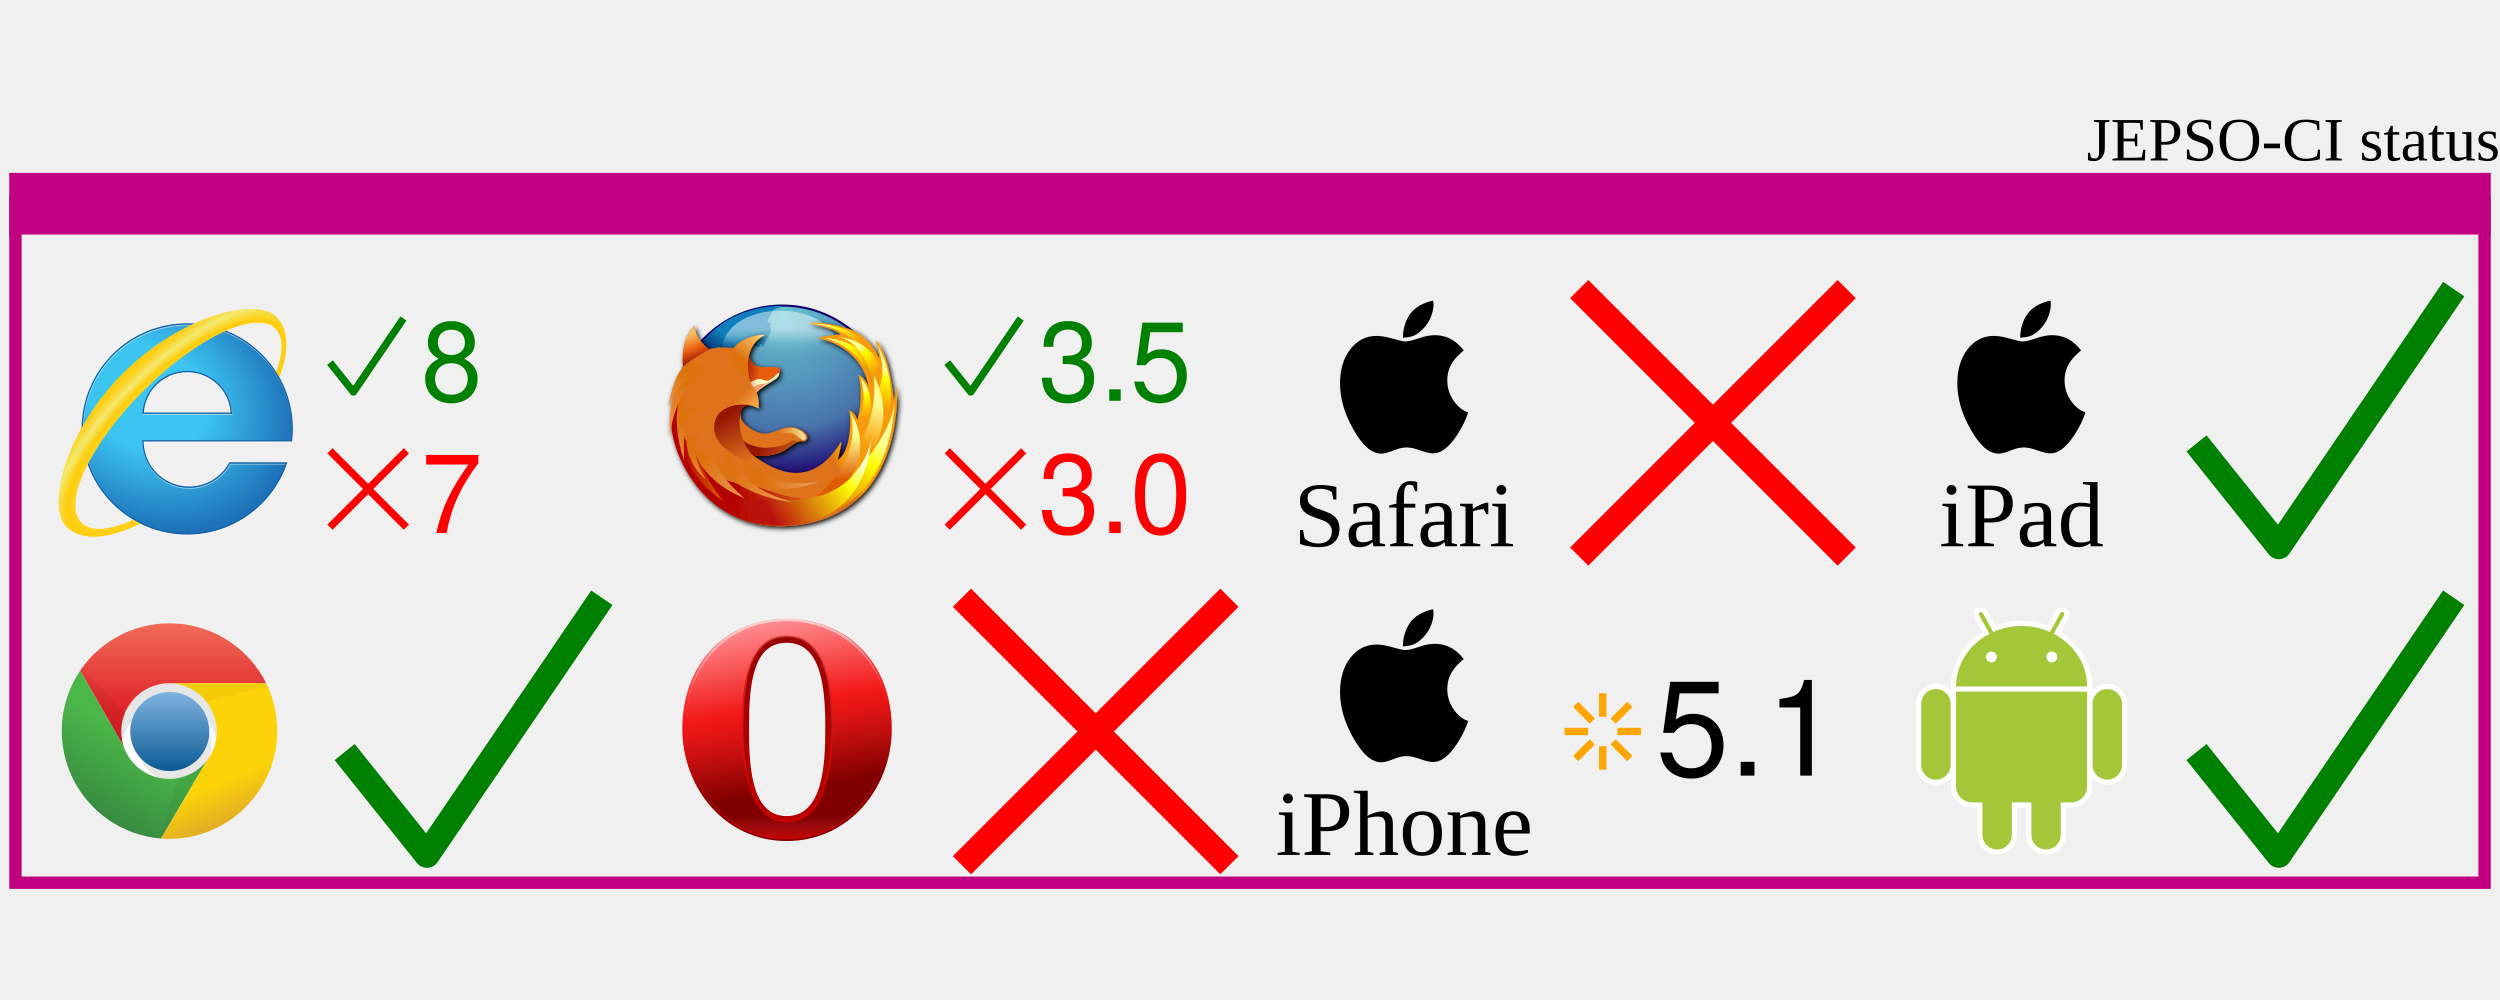
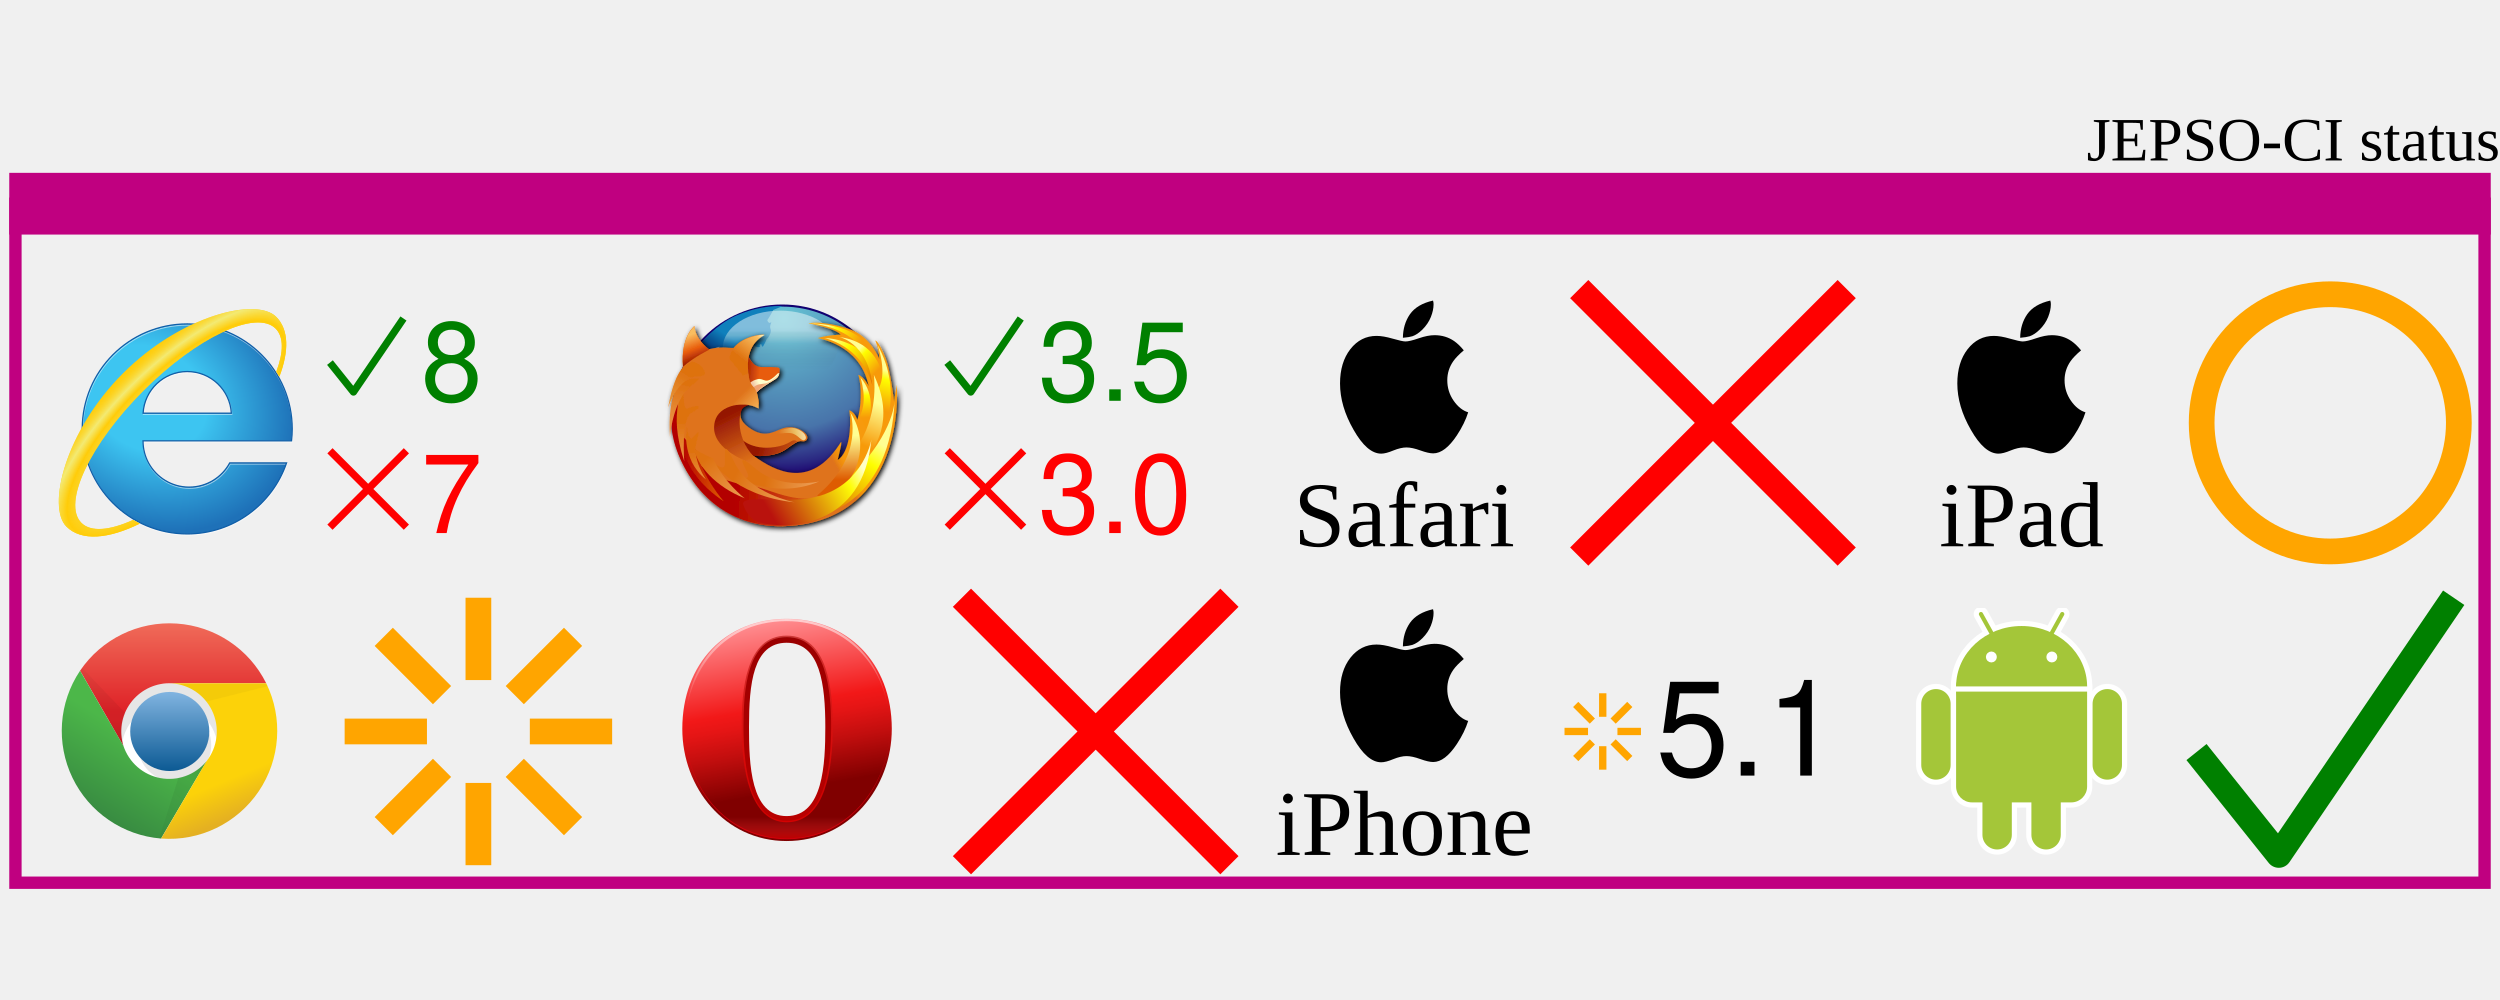
<svg xmlns="http://www.w3.org/2000/svg" xmlns:xlink="http://www.w3.org/1999/xlink" width="1000" height="400" viewBox="0 0 405 130">
  <text x="405" y="10" style="font-size: 10; text-anchor: end">JEPSO-CI status</text>
  <line x1="1.5" x2="403.5" y1="17" y2="17" style="stroke: #C00080; stroke-width: 10px;" />
  <rect x="2.5" width="400" y="17" height="110" style="stroke: #C00080; stroke-width: 2px; fill: none;" />
  <svg x="2.5" y="27.5" width="400" height="100" viewBox="0 0 400 100">
    <svg x="5" y="5" width="40" height="40" viewBox="0 0 109.4 100.775">
      <defs>
        <radialGradient id="ie-logo-3275" gradientUnits="userSpaceOnUse" gradientTransform="matrix(0.869,0.4949,-0.4095,0.7191,90.1259,-29.9967)" cx="157.011" cy="169.838" r="175.426">
          <stop style="stop-color:#3DC5F1" offset="0.4" />
          <stop style="stop-color:#1E71B8" offset="1" />
        </radialGradient>
        <radialGradient id="ie-logo-3277" gradientUnits="userSpaceOnUse" gradientTransform="matrix(0.7101,0.7041,-1.8774,1.8936,417.7134,-296.0714)" cx="171.779" cy="195.98" r="78.794">
          <stop style="stop-color:#FFCC09" offset="0.6" />
          <stop style="stop-color:#F2ED7E;stop-opacity:0.96" offset="0.8" />
          <stop style="stop-color:#FFCC09;stop-opacity:0" offset="1" />
        </radialGradient>
        <radialGradient id="ie-logo-3279" gradientUnits="userSpaceOnUse" gradientTransform="matrix(0.7015,0.7127,-1.8844,1.8549,441.4625,-309.2913)" cx="188.84" cy="204.358" r="89.173">
          <stop style="stop-color:#F2ED7E;stop-opacity:0" offset="0.5" />
          <stop style="stop-color:#FFCC09" offset="0.7" />
          <stop style="stop-color:#F2ED7E;stop-opacity:0.9" offset="0.8" />
          <stop style="stop-color:#FFCC09;stop-opacity:0" offset="1" />
        </radialGradient>
      </defs>
      <g transform="translate(15.74869,-265.3015)">
        <g transform="matrix(0.3846221,0,0,0.3846221,-30.92626,239.595)">
          <g>
            <path style="fill:url(#ie-logo-3275)" d="m 204.013,271.924 c -20.214,0 -37.787,-11.293 -46.766,-27.908 -4.052,-7.502 -6.356,-16.09 -6.356,-25.215 v -0.244 h 0.005 106.233 64.823 c 0.508,-4.504 0.795,-9.072 0.795,-13.711 0,-66.792 -54.145,-120.935 -120.936,-120.935 -66.792,0 -120.937,54.144 -120.937,120.935 0,66.791 54.145,120.936 120.937,120.936 53.076,0 98.134,-34.207 114.413,-81.766 h -65.447 c -8.977,16.615 -26.552,27.908 -46.764,27.908 z m -2.201,-133.177 c 27.136,0 49.306,21.229 50.829,47.983 h -101.66 c 1.523,-26.754 23.694,-47.983 50.831,-47.983 z" />
            <g style="opacity:0.5">
              <path d="m 204.429,273.173 c -20.213,0 -37.786,-11.293 -46.766,-27.908 -4.052,-7.502 -6.356,-16.09 -6.356,-25.215 v -0.244 h 0.005 106.232 64.823 c 0.508,-4.504 0.795,-9.072 0.795,-13.711 0,-66.792 -54.145,-120.935 -120.936,-120.935 -66.791,0 -120.934,54.143 -120.934,120.935 0,66.791 54.145,120.936 120.936,120.936 53.076,0 98.134,-34.207 114.413,-81.766 h -65.447 c -8.978,16.615 -26.553,27.908 -46.765,27.908 z m -2.201,-133.177 c 27.136,0 49.306,21.229 50.829,47.983 h -101.66 c 1.524,-26.754 23.694,-47.983 50.831,-47.983 z" style="fill:none;stroke:#ffffff;stroke-width:1.5" />
            </g>
            <path d="m 204.013,271.924 c -20.214,0 -37.787,-11.293 -46.766,-27.908 -4.052,-7.502 -6.356,-16.09 -6.356,-25.215 v -0.244 h 0.005 106.233 64.823 c 0.508,-4.504 0.795,-9.072 0.795,-13.711 0,-66.792 -54.145,-120.935 -120.936,-120.935 -66.792,0 -120.937,54.144 -120.937,120.935 0,66.791 54.145,120.936 120.937,120.936 53.076,0 98.134,-34.207 114.413,-81.766 h -65.447 c -8.977,16.615 -26.552,27.908 -46.764,27.908 z m -2.201,-133.177 c 27.136,0 49.306,21.229 50.829,47.983 h -101.66 c 1.523,-26.754 23.694,-47.983 50.831,-47.983 z" style="fill:none;stroke:#0f5ea8;stroke-width:1.5" />
          </g>
          <path d="m 139.395,309.66 c -26.71,12.176 -48.584,14.281 -59.485,3.379 -22.308,-22.309 9.694,-90.48 71.479,-152.265 61.785,-61.784 129.958,-93.787 152.265,-71.479 9.521,9.522 9.119,27.415 0.759,49.583 1.224,1.896 2.398,3.824 3.518,5.789 11.229,-29.285 11.103,-54.192 -3.663,-68.957 -22.891,-22.891 -109.786,-1.605 -176.507,65.118 -66.723,66.723 -87.764,153.861 -65.12,176.506 17.253,17.254 48.578,14.289 84.533,-3.396 -2.651,-1.334 -5.243,-2.764 -7.779,-4.278 z" style="fill:#ffcc09" />
          <path style="fill:url(#ie-logo-3279)" d="m 139.395,309.66 c -26.71,12.176 -48.584,14.281 -59.485,3.379 -22.308,-22.309 9.694,-90.48 71.479,-152.265 61.785,-61.784 129.958,-93.787 152.265,-71.479 9.521,9.522 9.119,27.415 0.759,49.583 1.224,1.896 2.398,3.824 3.518,5.789 11.229,-29.285 11.103,-54.192 -3.663,-68.957 -22.891,-22.891 -109.786,-1.605 -176.507,65.118 -66.723,66.723 -87.764,153.861 -65.12,176.506 17.253,17.254 48.578,14.289 84.533,-3.396 -2.651,-1.334 -5.243,-2.764 -7.779,-4.278 z" />
        </g>
      </g>
    </svg>
    <svg x="50" y="0" width="50" height="50" viewBox="0 0 350 300" style="font-family: Helvetica;">
      <svg x="0" y="0" version="1.1" width="100" height="150" viewBox="0 0 60 60">
        <path d="M 4 34 L 20 54 L 54 4" style="stroke: green; stroke-width:5px; fill: none; stroke-linejoin: round" />
      </svg>
      <text x="110" y="125" style="font-size:125px; fill: green;">8</text>
      <svg x="0" y="150" version="1.1" height="150" width="100" viewBox="0 0 60 60">
        <path d="M 4 4 L 56 56 M 56 4 L 4 56" style="stroke: red; stroke-width:5px; fill: none; stroke-linejoin: round" />
      </svg>
      <text x="110" y="275" style="font-size:125px; fill: red;">7</text>
    </svg>
    <svg x="5" y="55" width="40" height="40" version="1.1" viewBox="0 0 256 256">
      <defs>
        <linearGradient id="blueFade" x1="0%" y1="0%" x2="0%" y2="100%">
          <stop offset="0%" stop-color="#81b4e0" />
          <stop offset="100%" stop-color="#0c5a94" />
        </linearGradient>
        <linearGradient id="redFade" gradientUnits="userSpaceOnUse" x1="128" y1="16" x2="128" y2="107">
          <stop offset="0%" stop-color="#f06b59" />
          <stop offset="100%" stop-color="#df2227" />
        </linearGradient>
        <linearGradient id="greenFade" gradientUnits="userSpaceOnUse" x1="72" y1="225" x2="118" y2="149">
          <stop offset="0%" stop-color="#388b41" />
          <stop offset="100%" stop-color="#4cb749" />
        </linearGradient>
        <linearGradient id="yellowFade" gradientUnits="userSpaceOnUse" x1="187" y1="220" x2="138" y2="102">
          <stop offset="0%" stop-color="#e4b022" />
          <stop offset="30%" stop-color="#fcd209" />
        </linearGradient>
        <linearGradient id="redShadow" gradientUnits="userSpaceOnUse" x1="80" y1="140" x2="80" y2="60">
          <stop offset="0%" stop-color="black" stop-opacity=".15" />
          <stop offset="30%" stop-color="black" stop-opacity=".06" />
          <stop offset="100%" stop-color="black" stop-opacity=".03" />
        </linearGradient>
        <linearGradient id="greenShadow" gradientUnits="userSpaceOnUse" x1="164" y1="161" x2="109" y2="217">
          <stop offset="0%" stop-color="black" stop-opacity=".15" />
          <stop offset="30%" stop-color="black" stop-opacity=".06" />
          <stop offset="100%" stop-color="black" stop-opacity=".03" />
        </linearGradient>
        <linearGradient id="yellowShadow" gradientUnits="userSpaceOnUse" x1="139" y1="179" x2="147" y2="100">
          <stop offset="0%" stop-color="black" stop-opacity=".15" />
          <stop offset="30%" stop-color="black" stop-opacity=".06" />
          <stop offset="100%" stop-color="black" stop-opacity=".03" />
        </linearGradient>
      </defs>
      <circle cx="128" cy="128" r="110" fill="white" />
      <path fill="black" fill-opacity=".1" d="M 198 148 A 70 70 0 0 0 58 148 L 78 148 A 50 50 0 0 1 178 148" />
      <circle fill="black" fill-opacity=".1" cx="133" cy="142" r="38" />
      <circle cx="50%" cy="50%" r="41" fill="url(#blueFade)" />
      <path fill="url(#redFade)" d="M 228 78 A 112 112 0 0 0 35 65 L 80 143 A 50 50 0 0 1 127 78" />
      <path fill="url(#greenFade)" d="M 35 65 A 112 112 0 0 0 119 239 L 166 159 A 50 50 0 0 1 80 143" />
      <path fill="url(#yellowFade)" d="M 119 239 A 112 112 0 0 0 228 78 L 127 78 A 50 50 0 0 1 166 159" />
      <path fill="url(#redShadow)" d="M 35 65 L 80 143 A 50 50 0 0 1 82 109 L 37 62" />
      <path fill="url(#greenShadow)" d="M 119 239 L 166 159 A 50 50 0 0 1 137 176 L 117 239" />
      <path fill="url(#yellowShadow)" d="M 228 78 L 127 78 A 50 50 0 0 1 166 97 L 230 81" />
    </svg>
    <svg x="50" y="50" version="1.1" width="50" height="50" viewBox="0 0 60 60">
-       <path d="M 4 34 L 20 54 L 54 4" style="stroke: green; stroke-width:5px; fill: none; stroke-linejoin: round" />
+       <path d="M 4 30 L 20 30 M 40 30 L 56 30 M 30 4 L 30 20 M 30 40 L 30 56 M 11.6 11.6 L 22.93 22.93 M 37.07 37.07 L 48.4 48.4 M 48.4 11.6 L 37.07 22.93 M 22.93 37.07 L 11.6 48.4" style="stroke: orange; stroke-width:5px; fill: none; stroke-linejoin: round">
+         <animateTransform attributeName="transform" begin="0s" dur="4s" type="rotate" from="0 30 30" to="360 30 30" repeatCount="indefinite" />
+       </path>
    </svg>
    <svg x="105" y="5" width="40" height="40" viewBox="0 0 132.72 127.219">
      <g>
        <g>
          <ellipse fill="#110070" cx="63.755" cy="59.375" rx="59.336" ry="59.375" />
          <radialGradient id="firefox-logo-61" cx="64.569" cy="7.227" r="104.221" fx="64.569" fy="7.227" gradientUnits="userSpaceOnUse">
            <stop offset="0" style="stop-color:#67C5D5" />
            <stop offset="0.576" style="stop-color:#4874AA" />
            <stop offset="0.749" style="stop-color:#2A2781" />
            <stop offset="0.815" style="stop-color:#1B006D" />
            <stop offset="1" style="stop-color:#596AAD" />
          </radialGradient>
          <ellipse fill="url(#firefox-logo-61)" cx="63.755" cy="59.375" rx="58.215" ry="58.254" />
          <g>
            <linearGradient id="firefox-logo-70" gradientUnits="userSpaceOnUse" x1="38" y1="19" x2="29" y2="33">
              <stop offset="0" style="stop-color:#0F80BC" />
              <stop offset="0.3" style="stop-color:#0A5F9E" />
              <stop offset="1" style="stop-color:#00145A" />
            </linearGradient>
            <path fill="url(#firefox-logo-70)" d="M38.752,6.095 c-10.573,4.747-18.551,14.531-18.551,14.531s0.938,2.145,1.265,1.987c0.33-0.156-2.361,5.628-0.386,5.954 c1.985,0.325,7.696-3.578,6.637-3.22c-1.056,0.356,0.595-2.112,0.595-2.112s2.972-1.318,1.214,0.202 c-1.743,1.511,2.318,0.187,2.255,0.496c-0.064,0.311,0.525,1.147,0.525,1.147s-1.393,1.494,0.406,0.892 c6.172-2.075,0.812,1.779,0.812,1.779l0.106,1.312l2.67,0.464l1.578-0.15c0,0,1.381-2.436,1.914-3.098 c0.535-0.663,1.028-3.284,1.028-3.284s0.803-0.084-0.213-0.468c-1.016-0.385,0.972-1.583,1.886-1.434l4.303-1.336 c0.138,0.068,0.292,0.103,0.47,0.082c0.985-0.114,0.489,1.603,1.294,2.25c0.796,0.644,2.627,1.264,3.283,0.469 c-0.784-0.594,0.674-2.011,0.86-0.751c0.187,1.249,0.767,0.723,0.767,0.723s1.543-2.654,2.036-4.177 c0.27,0.377,2.788-3.309,2.025-5.067c-0.771-1.78,0.479-3.456,0.34-3.715c-0.143-0.256-0.896,0.528-0.34,0.34 c0.561-0.192-1.589,0.772-1.874-2.061c-0.288-2.89-0.707,0.243-0.985,1.169c0.377,1.508,4.29-6.093,4.29-6.093l5.044-2.057 C64.006,0.873,52.525-0.088,38.752,6.095z" />
          </g>
          <linearGradient id="firefox-logo-71" gradientUnits="userSpaceOnUse" x1="62.652" y1="34.546" x2="62.652" y2="11.895">
            <stop offset="0" style="stop-color:#000000" stop-opacity="0" />
            <stop offset="0.6" style="stop-color:#C4E0E3" stop-opacity="0.2" />
            <stop offset="0.8" style="stop-color:#C4E0E3" />
            <stop offset="0.85" style="stop-color:#CDE5E8" />
            <stop offset="0.9" style="stop-color:#E8F4F7" />
            <stop offset="1" style="stop-color:#F2FAFC" />
          </linearGradient>
          <ellipse opacity="0.5" fill="url(#firefox-logo-71)" cx="62.652" cy="23.271" rx="30.825" ry="19.971" />
        </g>
        <filter id="blurshadow" x="-25%" y="-25%" width="150%" height="150%">
          <feGaussianBlur in="SourceAlpha" stdDeviation="1.5" result="blur" />
          <feOffset dx="1" dy="1" in="blur" result="shift" />
          <feMerge>
            <feMergeNode in="shift" />
            <feMergeNode in="SourceGraphic" />
          </feMerge>
        </filter>
        <g filter="url(#blurshadow)">
          <g>
            <linearGradient id="firefox-logo-74" gradientUnits="userSpaceOnUse" x1="64.478" y1="56.301" x2="78.466" y2="48.085">
              <stop offset="0" style="stop-color:#DF731B" />
              <stop offset="0.545" style="stop-color:#DF731B" />
              <stop offset="0.701" style="stop-color:#EC8811" />
              <stop offset="0.859" style="stop-color:#F4950B" />
              <stop offset="1" style="stop-color:#F79A09" />
            </linearGradient>
            <path fill="url(#firefox-logo-74)" d="M125.321,43.084l-1.426,9.15c0,0-2.039-16.94-4.538-23.273 c-3.83-9.704-5.534-9.626-5.545-9.612c2.565,6.519,2.1,10.021,2.1,10.021s-4.545-12.387-16.562-16.328 c-14.232-4.665-21.482-2.979-21.428-2.914c0.054,0.066,14.709,2.562,17.308,6.133c0,0-6.225,0-12.42,1.785 c-0.28,0.08,22.793,2.882,27.51,25.938c0,0-2.529-5.277-5.657-6.173c2.057,6.258,1.529,18.133-0.43,24.035 c-0.252,0.759-0.51-3.281-4.369-5.021c1.236,8.857-0.074,22.905-6.219,26.775c-0.479,0.301,3.852-13.868,0.871-8.39 c-17.797,27.287-38.956,11.04-47.538,5.249c6.888,1.688,14.205,0.472,18.441-2.423c4.275-2.922,6.804-5.058,9.075-4.553 c2.27,0.507,3.781-1.771,2.018-3.792c-1.765-2.025-6.051-4.808-11.849-3.291c-4.089,1.071-9.156,5.595-16.891,1.014 c-6.599-3.91-6.554-7.085-6.554-9.108c0-2.024,1.8-5.1,5.076-4.595c2.934,0.453,1.388-1.27,4.545,0 c0.86,0.346-0.086-4.129-1.31-6.996c2.357-4.919,10.004-6.381,10.575-6.812c1.034-0.782,0.465-1.172,0.818-2.35 c0.33-1.097,0.541-4.062-8.017-3.243c-3.938,0.377-6.443-4.726-7.264-5.965c0.266-1.577,0.693-3.018,1.271-4.338 c0.587-1.203,1.228-2.305,1.868-3.139c0.2-0.261,0.374-0.49,0.532-0.703c1.276-1.488,2.842-2.76,4.722-3.818 c0.981-0.554-10.969-0.035-16.346,6.974c-1.443,0.188-3.423-0.228-5.636-0.228c-2.774,0-4.953,0.303-6.97,0.81 c-0.323,0.081-0.844,0.037-1.481-0.115c-1.775-1.839-6.797-6.259-7.027-12.254c0,0-7.302,5.612-6.209,20.912 c-0.096,8.461-2.594,6.042-3.879,10.634c-0.598,2.176,0.899,3.815,0.899,3.879c-0.002,0.033,1.796-1.946,1.796-1.946 s-11.323,19.617,3.3,44.66c12.604,21.589,33.755,31.13,55.703,29.272c3.839-0.25,7.706-0.822,11.564-1.754 C130.881,104.828,125.321,43.084,125.321,43.084z" />
          </g>
          <linearGradient id="firefox-logo-75" gradientUnits="userSpaceOnUse" x1="41.839" y1="36.962" x2="52.697" y2="37.892">
            <stop offset="0.011" style="stop-color:#941403" />
            <stop offset="0.897" style="stop-color:#E85C0A" />
          </linearGradient>
          <path fill="url(#firefox-logo-75)" d="M45.469,27.61c0,0,2.21,6.039,7.167,6.019 c9.457-0.038,9.646,0.093,9.707,1.243c0.188,3.5-1.54,4.647-2.201,5.145c-0.663,0.497-9.668,5.718-9.999,7.211 C49.812,48.72,39.752,33.03,39.752,33.03L45.469,27.61z" />
          <linearGradient id="firefox-logo-77" gradientUnits="userSpaceOnUse" x1="48.731" y1="44.32" x2="51.856" y2="42.945">
            <stop offset="0" style="stop-color:#F2C8A9" />
            <stop offset="1" style="stop-color:#FFFFCC" />
          </linearGradient>
          <path fill="url(#firefox-logo-77)" d="M60.143,40.017c0.502-0.378,1.616-1.137,2.042-3.011 c-0.311,0.126-0.34-0.23-0.707-0.076c-6.955,7.255-7.221,2.203-11.017,3.22c-3.46,0.947-4.237,2.246-4.383,2.347 c0.051,0.073,0.104,0.148,0.155,0.221c0.997,0.506,1.953,2.122,2.671,3.564c0.702,0.836,1.173,1.248,1.241,0.945 C50.475,45.734,59.48,40.513,60.143,40.017z" />
          <linearGradient id="firefox-logo-78" gradientUnits="userSpaceOnUse" x1="38.768" y1="82.582" x2="91.339" y2="84.747">
            <stop offset="0" style="stop-color:#B30000" />
            <stop offset="1" style="stop-color:#DF731B" />
          </linearGradient>
          <path fill="url(#firefox-logo-78)" d="M8.18,45.782C6.76,48.761-2.352,64.159,12.519,89.787 c14.552,25.084,39.737,33.276,65.45,27.71c7.34-1.588,15.803-7.331,21.196-11.545c-3.465-8.74-1.414-8.412-3.271-7.262 c-20.714,12.823-37.18,0.174-49.924-1.443C-0.913,91.305,8.345,45.689,8.345,45.689L8.18,45.782z" />
          <linearGradient id="firefox-logo-79" gradientUnits="userSpaceOnUse" x1="51.278" y1="74.424" x2="78.689" y2="84.212">
            <stop offset="0" style="stop-color:#941403" />
            <stop offset="1" style="stop-color:#DF731B" />
          </linearGradient>
          <path fill="url(#firefox-logo-79)" d="M47.219,80.933c4.419,1.325,14.06,0.183,18.201-2.897 c2.79-2.074,4.898-3.638,6.671-4.292c-3.134-2.129-3.184,0.889-9.774,2.415c-13.728,3.185-20.393-3.695-20.393-3.695 c0.972,5.444,4.372,8.095,5.902,9.036C47.42,81.14,47.207,80.929,47.219,80.933z" />
          <linearGradient id="firefox-logo-80" gradientUnits="userSpaceOnUse" x1="6.106" y1="87.057" x2="32.828" y2="87.057" gradientTransform="matrix(0.9988 0.049 -0.049 0.9988 4.7153 -1.2399)">
            <stop offset="0.056" style="stop-color:#B30000" />
            <stop offset="1" style="stop-color:#DE5C01" />
          </linearGradient>
          <path fill="url(#firefox-logo-80)" d="M32.332,105.794c0,0-11.428-12.896-14.618-27.338 c-4.704-4.443-8.042-8.2-10.259-10.917C8.735,77.816,13.975,93.771,32.332,105.794z" />
          <linearGradient id="firefox-logo-81" gradientUnits="userSpaceOnUse" x1="209.723" y1="-130.659" x2="224.261" y2="-85.619" gradientTransform="matrix(0.9929 0.1186 -0.1186 0.9929 -207.2682 181.2932)">
            <stop offset="0.056" style="stop-color:#DE7210" />
            <stop offset="1" style="stop-color:#F6C08F" />
          </linearGradient>
          <path fill="url(#firefox-logo-81)" d="M22.799,94.082c0,0-7.887-11.228-4.93-20.762 c2.66-8.571-0.565-3.472-2.441-1.64c-1.895,1.851-2.869-5.464-2.821-6.307c0.003-0.018,0.001-0.026-0.001-0.027 C12.487,65.321,8.852,82.872,22.799,94.082z" />
          <linearGradient id="firefox-logo-82" gradientUnits="userSpaceOnUse" x1="12.471" y1="61.107" x2="12.471" y2="111.455" gradientTransform="matrix(0.999 0.0448 -0.0448 0.999 3.2321 -0.6968)">
            <stop offset="0.056" style="stop-color:#DE7210" />
            <stop offset="1" style="stop-color:#F6C08F" />
          </linearGradient>
          <path fill="url(#firefox-logo-82)" d="M11.115,84.294c0,0-1.798-22.788,3.885-26.009 c9.025-5.115,0.753-3.919-1.864-2.499c-2.645,1.433-2.4-8-2.026-8.896C11.477,46.007,1.795,55.808,11.115,84.294z" />
          <path fill="#A40000" d="M50.601,17.239c0,0-7.145,7.257-7.092,7.282c0.054,0.026,0.205,9.315,0.438,11.948 c0.856,1.011,3.524,7.588,1.482,6.128c-2.086-1.49-0.582-1.522-0.4-0.765c0.005,0.025,0.005,0.037,0,0.037 C44.891,41.933,39.844,30.946,50.601,17.239z" />
          <linearGradient id="firefox-logo-83" gradientUnits="userSpaceOnUse" x1="18.348" y1="30.846" x2="12.886" y2="16.85">
            <stop offset="0.011" style="stop-color:#941403" />
            <stop offset="0.472" style="stop-color:#E85C0A" />
            <stop offset="1" style="stop-color:#F9BD5F" />
          </linearGradient>
          <path fill="url(#firefox-logo-83)" d="M16.613,11.647c0,0-7.594,5.825-6.143,21.805 c5.878-5.277,14.19-9.222,14.19-9.222C23.265,23.352,16.866,18.233,16.613,11.647z" />
          <linearGradient id="firefox-logo-84" gradientUnits="userSpaceOnUse" x1="41.704" y1="34.058" x2="54.792" y2="16.853">
            <stop offset="0.197" style="stop-color:#DE7210" />
            <stop offset="0.843" style="stop-color:#F9BD5F" />
            <stop offset="1" style="stop-color:#FFFCCF" />
          </linearGradient>
          <path fill="url(#firefox-logo-84)" d="M35.328,29.122l11.406,14.185c-3.291-13.93-0.761-22.288,7.34-26.847 C55.273,15.784,37.149,16.703,35.328,29.122z" />
          <linearGradient id="firefox-logo-85" gradientUnits="userSpaceOnUse" x1="34.784" y1="57.541" x2="48.052" y2="84.079">
            <stop offset="0.017" style="stop-color:#941403" />
            <stop offset="1" style="stop-color:#DF731B" />
          </linearGradient>
          <path fill="url(#firefox-logo-85)" d="M27.292,64.164C29.237,51.908,46.294,53.71,46.294,53.71 c-0.761,0.565-3.683,0.903-4.52,3.241c-2.762,7.719-0.128,24.581,17.078,31.653C60.667,89.352,24.418,82.276,27.292,64.164z" />
          <linearGradient id="firefox-logo-86" gradientUnits="userSpaceOnUse" x1="54.825" y1="41.267" x2="58.139" y2="44.27">
            <stop offset="0" style="stop-color:#EEA272" />
            <stop offset="1" style="stop-color:#FFFFCC" />
          </linearGradient>
          <path fill="url(#firefox-logo-86)" d="M62.087,37.338c-0.084-0.015-0.158-0.013-0.195,0.037 c-0.21,0.281-1.021,1.239-2.95,2.81c-3.583,2.915-5.093,2.177-7.762,2.774c-1.215,0.271-2.37,1.087-3.148,1.741 c0.315,0.509,0.609,1.057,0.871,1.582c0.702,0.836,1.173,1.248,1.241,0.945c0.331-1.493,9.336-6.714,9.999-7.211 C60.613,39.663,61.611,38.962,62.087,37.338z" />
          <linearGradient id="firefox-logo-87" gradientUnits="userSpaceOnUse" x1="35.5" y1="48.361" x2="50.721" y2="63.893">
            <stop offset="0.197" style="stop-color:#DF731B" />
            <stop offset="0.843" style="stop-color:#F9BD5F" />
            <stop offset="1" style="stop-color:#FFFCCF" />
          </linearGradient>
          <path fill="url(#firefox-logo-87)" d="M51.09,55.865c0.1-2.59-0.081-8.881-2.774-11.611 c-2.057-2.085-2.54-4.474-2.816-7.201c-22.363,8.353-25.556,19.272-23.32,18.917C40.066,53.135,45.094,52.788,51.09,55.865z" />
          <linearGradient id="firefox-logo-88" gradientUnits="userSpaceOnUse" x1="847.471" y1="-1065.021" x2="847.471" y2="-1007.958" gradientTransform="matrix(0.9673 0.2537 -0.2537 0.9673 -1076.666 855.2322)">
            <stop offset="0.056" style="stop-color:#DE7210" />
            <stop offset="1" style="stop-color:#F6C08F" />
          </linearGradient>
          <path fill="url(#firefox-logo-88)" d="M3.411,71.171c0,0,1.554-20.192,11.661-27.582 c7.935-5.805,1.773-3.696-1.291-3.456c-3.231,0.256-4.954,2.221-4.331,1.498c0.027-0.03,0.036-0.047,0.031-0.055 C9.375,41.451,1.897,47.726,3.411,71.171z" />
          <linearGradient id="firefox-logo-89" gradientUnits="userSpaceOnUse" x1="15.856" y1="36.413" x2="-3.437" y2="67.833" gradientTransform="matrix(0.9897 -0.0801 0.0949 1.1727 -3.8203 -4.9468)">
            <stop offset="0.056" style="stop-color:#DE7210" />
            <stop offset="1" style="stop-color:#F2C06E" />
          </linearGradient>
          <path fill="url(#firefox-logo-89)" d="M2.347,55.658c0,0,5.416-17.192,16.362-17.047 c7.259,0.097,1.501-6.134-0.695-7.081c-2.291-0.981-2.839-0.943-3.374-0.469C13.838,31.771,6.636,31.497,2.347,55.658z" />
          <linearGradient id="firefox-logo-90" gradientUnits="userSpaceOnUse" x1="80.929" y1="67.845" x2="60.433" y2="71.76">
            <stop offset="0.005" style="stop-color:#FFFAEE" />
            <stop offset="0.467" style="stop-color:#ECC267" />
            <stop offset="0.892" style="stop-color:#E07820" />
            <stop offset="1" style="stop-color:#DF731B" />
          </linearGradient>
          <path fill="url(#firefox-logo-90)" d="M76.185,72.486c0.823-0.807,0.249-3.903-4.924-5.78 c-4.694-1.705-12.021,2.63-14.195,3.486c0,0,8.299-1.555,11.411-1.037C72.695,69.857,74.177,74.456,76.185,72.486z" />
          <linearGradient id="firefox-logo-91" gradientUnits="userSpaceOnUse" x1="-411.273" y1="427.628" x2="-411.273" y2="475.32" gradientTransform="matrix(0.992 0.1261 -0.1261 0.992 477.0624 -332.3914)">
            <stop offset="0.056" style="stop-color:#DE7210" />
            <stop offset="1" style="stop-color:#F2C06E" />
          </linearGradient>
        </g>
        <g id="Fire">
          <linearGradient id="firefox-logo-110" gradientUnits="userSpaceOnUse" x1="88.331" y1="117.368" x2="117.265" y2="72.741">
            <stop offset="0" style="stop-color:#DE5C01" />
            <stop offset="0.736" style="stop-color:#FEFD00" />
            <stop offset="0.961" style="stop-color:#FFFF92" />
          </linearGradient>
          <path fill="url(#firefox-logo-110)" d="M124.199,50.76c0,0,0.771,17.288-23.244,41.304 c-2.669,2.668-17.16,16.244-16.65,20.317C84.484,113.82,122.326,106.576,124.199,50.76z" />
          <linearGradient id="firefox-logo-111" gradientUnits="userSpaceOnUse" x1="105.157" y1="22.738" x2="86.211" y2="14.417">
            <stop offset="0" style="stop-color:#F79A09" />
            <stop offset="0.736" style="stop-color:#FEFD00" />
            <stop offset="0.961" style="stop-color:#FFFF92" />
          </linearGradient>
          <path fill="url(#firefox-logo-111)" d="M77.64,10.096c28.926,2.222,34.528,23.021,34.53,21.748 C112.243,11.624,84.726,10.089,77.64,10.096z" />
          <linearGradient id="firefox-logo-112" gradientUnits="userSpaceOnUse" x1="117.882" y1="41.729" x2="91.359" y2="17.106">
            <stop offset="0" style="stop-color:#DE5C01" />
            <stop offset="0.736" style="stop-color:#FEFD00" />
            <stop offset="0.961" style="stop-color:#FFFF92" />
          </linearGradient>
          <path fill="url(#firefox-logo-112)" d="M86.449,18.003c0,0,20.053,4.099,25.709,25.354 c0.75,2.815-2.416-17.267-1.439-15.361C111.694,29.912,102.648,18.638,86.449,18.003z" />
          <linearGradient id="firefox-logo-113" gradientUnits="userSpaceOnUse" x1="1.14" y1="145.445" x2="-9.966" y2="133.959" gradientTransform="matrix(0.9996 -0.0282 0.0282 0.9996 104.7769 -104.6242)">
            <stop offset="0" style="stop-color:#F79A09" />
            <stop offset="0.736" style="stop-color:#FEFD00" />
            <stop offset="0.961" style="stop-color:#FFFF92" />
          </linearGradient>
          <path fill="url(#firefox-logo-113)" d="M94.464,17.483c0,0,18.11,3.775,18.29,32.509 c0.127,20.338,3.141,7.635,6.131,3.064c2.578-3.948,0.816-8.76,0.754-8.748c-0.01,0.003-1.305-3.743-0.432-2.156 c0.039,0.07-1.216-1.034-1.207-1.035C118.201,41.087,117.303,20.465,94.464,17.483z" />
          <linearGradient id="firefox-logo-114" gradientUnits="userSpaceOnUse" x1="113.436" y1="55.834" x2="119.687" y2="34.332">
            <stop offset="0" style="stop-color:#F79A09" />
            <stop offset="0.736" style="stop-color:#FEFD00" />
            <stop offset="0.961" style="stop-color:#FFFF92" />
          </linearGradient>
          <path fill="url(#firefox-logo-114)" d="M114.857,21.376c0,0,6.505,16.945-0.389,25.371 c-2.25,2.75-2.502,16.839,0.247,15.545c2.756-1.296,2.157,7.481,1.796,8.48c-0.008,0.019-0.01,0.028-0.006,0.031 C116.685,70.914,130.097,49.143,114.857,21.376z" />
          <linearGradient id="firefox-logo-115" gradientUnits="userSpaceOnUse" x1="-51.966" y1="212.788" x2="-52.194" y2="196.434" gradientTransform="matrix(0.9992 -0.0412 0.0412 0.9992 151.8961 -153.906)">
            <stop offset="0" style="stop-color:#F79A09" />
            <stop offset="0.736" style="stop-color:#FEFD00" />
            <stop offset="0.961" style="stop-color:#FFFF92" />
          </linearGradient>
          <path fill="url(#firefox-logo-115)" d="M105.814,39.215c0,0,4.095,11.989-0.193,20.56l3.244,7.245 C111.244,61.176,114.273,48.817,105.814,39.215z" />
          <linearGradient id="firefox-logo-116" gradientUnits="userSpaceOnUse" x1="-172.721" y1="332.082" x2="-161.456" y2="309.893" gradientTransform="matrix(0.9975 -0.0707 0.0707 0.9975 254.6004 -268.4704)">
            <stop offset="0" style="stop-color:#F79A09" />
            <stop offset="0.961" style="stop-color:#FFFF92" />
          </linearGradient>
          <path fill="url(#firefox-logo-116)" d="M113.016,37.789c0,0,2.832,19.03-7.387,36.208 c0.158,3.973-0.539,7.569-1.496,10.532c0.445,0.586,1.041,0.987,1.827,1.057c-0.347,0.32-0.692,0.62-1.026,0.904 c-0.614,0.271-1.243,0.558-1.852,0.853c-0.13,0.303-0.261,0.597-0.389,0.879c0.68-0.477,1.438-1.056,2.24-1.731 c2.087-0.922,3.965-1.638,3.961-1.642c0,0-0.383,0.143-1.303,0.478c-0.619,0.225-1.16,0.301-1.632,0.259 C113.851,78.394,124.665,62.311,113.016,37.789z M101.109,88.379c-0.902,0.529-1.558,1.025-1.698,1.408 c-0.103,0.279,0.512,0.118,1.575-0.479C101.041,88.989,101.086,88.676,101.109,88.379z" />
          <linearGradient id="firefox-logo-117" gradientUnits="userSpaceOnUse" x1="99.206" y1="87.747" x2="100.721" y2="63.169" gradientTransform="matrix(0.9975 -0.0707 0.0707 0.9975 -10.9669 13.6507)">
            <stop offset="0" style="stop-color:#DE5C01" />
            <stop offset="0.961" style="stop-color:#FFFF92" />
          </linearGradient>
          <path fill="url(#firefox-logo-117)" d="M100.412,58.065c0,0,8.057,22.932-17.693,44.432 c-1.519,1.269,10.452,0.726,11.5,0.25c3.086-1.402,6.733-10.757,6.303-9.637C100.095,94.229,112.479,76.574,100.412,58.065z" />
          <linearGradient id="firefox-logo-118" gradientUnits="userSpaceOnUse" x1="58.369" y1="113.859" x2="105.875" y2="85.465">
            <stop offset="0" style="stop-color:#B9120D" />
            <stop offset="0.8" style="stop-color:#FEFD07" />
            <stop offset="1" style="stop-color:#FFFFC7" />
          </linearGradient>
          <path fill="url(#firefox-logo-118)" d="M111.68,72.61c0,0-4.86,29.744-38.461,32.137 c-13.157,0.938-32.048-2.141-30.375,2.877c0.519,1.556,2.992,8.043,8.636,9.548C66.755,121.247,107.395,119.913,111.68,72.61z " />
        </g>
        <g>
          <linearGradient id="firefox-logo-119" gradientUnits="userSpaceOnUse" x1="54.24" y1="93.582" x2="102.907" y2="100.176" gradientTransform="matrix(0.9951 0.0989 -0.0989 0.9951 10.3843 -6.0754)">
            <stop offset="0" style="stop-color:#DE7210" />
            <stop offset="1" style="stop-color:#F6C08F" />
          </linearGradient>
          <path fill="url(#firefox-logo-119)" d="M83.657,95.119c0,0-20.559,4.697-33.878-6.641 c-12.187-10.377-6.141-1.643-4.488,2.665c1.698,4.418-7.853,1.042-9.289,0.332C34.571,90.774,58.625,105.859,83.657,95.119z" />
          <linearGradient id="firefox-logo-120" gradientUnits="userSpaceOnUse" x1="39.013" y1="89.89" x2="95.522" y2="107.65" gradientTransform="matrix(0.9895 0.1448 -0.1448 0.9895 14.2829 -5.8352)">
            <stop offset="0" style="stop-color:#DE7210" />
            <stop offset="1" style="stop-color:#F6C08F" />
          </linearGradient>
          <path fill="url(#firefox-logo-120)" d="M70.408,106.325c0,0-24.525-4.82-32.29-21.438 c-6.635-14.197-4.879-3.779-5.178,0.962c-0.314,4.877-7.191-1.783-8.11-2.942c-0.026-0.028-0.044-0.047-0.046-0.042 C24.647,82.955,37.433,102.999,70.408,106.325z" />
          <linearGradient id="firefox-logo-121" gradientUnits="userSpaceOnUse" x1="-601.467" y1="628.961" x2="-574.597" y2="680.404" gradientTransform="matrix(0.9837 -0.1799 0.1799 0.9837 500.9515 -643.7268)">
            <stop offset="0" style="stop-color:#DE7210" />
            <stop offset="1" style="stop-color:#F6C08F" />
          </linearGradient>
          <path fill="url(#firefox-logo-121)" d="M43.617,104.176c0,0-11.714-9.073-16.995-21.514 c-4.438-1.542-10.339-5.067-10.456-5.67C18.041,86.659,27.912,97.946,43.617,104.176z" />
        </g>
      </g>
    </svg>
    <svg x="150" y="0" width="50" height="50" viewBox="0 0 350 300" style="font-family: Helvetica;">
      <svg x="0" y="0" version="1.1" width="100" height="150" viewBox="0 0 60 60">
        <path d="M 4 34 L 20 54 L 54 4" style="stroke: green; stroke-width:5px; fill: none; stroke-linejoin: round" />
      </svg>
      <text x="110" y="125" style="font-size:125px; fill: green;">3.5</text>
      <svg x="0" y="150" version="1.1" height="150" width="100" viewBox="0 0 60 60">
        <path d="M 4 4 L 56 56 M 56 4 L 4 56" style="stroke: red; stroke-width:5px; fill: none; stroke-linejoin: round" />
      </svg>
      <text x="110" y="275" style="font-size:125px; fill: red;">3.0</text>
    </svg>
    <svg x="105" y="55" width="40" height="40" viewBox="0 0 256 256">
      <linearGradient gradientUnits="userSpaceOnUse" id="opera-logo-5" x1="108.665" x2="148.682" y1="14.821" y2="241.771">
        <stop offset="0" stop-color="#FF8C8F" />
        <stop offset="0.38" stop-color="#F21818" />
        <stop offset="0.446" stop-color="#E51515" />
        <stop offset="0.568" stop-color="#C20E0E" />
        <stop offset="0.732" stop-color="#8A0202" />
        <stop offset="0.761" stop-color="#800000" />
      </linearGradient>
      <path d="M127.58,219.93c38.093,0,41.525-57.701,41.525-96.527,0-44.688-6.686-93.438-41.525-93.438-34.833,0-40.667,51.831-40.667,93.438-0.005,38.47,3.117,96.53,40.667,96.53zm-0.01-208.72c62.368,0,109.04,45.103,109.04,114.12,0,60.942-44.215,116.26-109.03,116.26-64.187,0-108.17-55.332-108.17-116.26-0.001-68.47,45.227-114.12,108.16-114.12z" fill="url(#opera-logo-5)" />
      <linearGradient gradientUnits="userSpaceOnUse" id="opera-logo-6" x1="127.776" x2="127.776" y1="216.71" y2="239.295">
        <stop offset="0" stop-color="#FF444C" stop-opacity="0" />
        <stop offset="0.237" stop-color="#FF393F" stop-opacity="0.237" />
        <stop offset="0.671" stop-color="#FF1B1E" stop-opacity="0.671" />
        <stop offset="1" stop-color="#F00" />
      </linearGradient>
      <path d="M191.99,216.63c-16.223,14.319-37.636,22.453-64.411,22.453-26.537,0-47.842-8.134-64.021-22.453l54.895-0.132c2.813,0.777,5.849,1.185,9.126,1.185,3.324,0,6.4-0.271,9.246-1.048h55.16z" fill="url(#opera-logo-6)" opacity="0.5" />
      <linearGradient gradientUnits="userSpaceOnUse" id="opera-logo-7" x1="126.991" x2="129.357" y1="217.542" y2="24.048">
        <stop offset="0" stop-color="#E60000" />
        <stop offset="0.357" stop-color="#DC0B0A" />
        <stop offset="0.981" stop-color="#C02825" />
        <stop offset="1" stop-color="#BF2926" />
      </linearGradient>
      <path d="M127.56,217.11c-38.832,0-40.449-55.159-40.449-93.828,0-45.36,4.392-88.925,40.449-88.925,36.061,0,41.547,44.113,41.547,88.88-0.01,38.74-2.17,93.87-41.55,93.87zm0.01-188.49c-42.417,0-46.658,56.642-46.658,94.636,0,43.015,8.46,98.88,46.658,98.88,40.686,0,47.812-55.944,47.812-98.88,0-37.389-4.52-94.638-47.81-94.638z" fill="url(#opera-logo-7)" opacity="0.8" />
      <linearGradient gradientUnits="userSpaceOnUse" id="opera-logo-8" x1="128.297" x2="128.297" y1="216.157" y2="25.654">
        <stop offset="0" stop-color="#B80000" />
        <stop offset="1" stop-color="#900" />
      </linearGradient>
      <path d="M127.58,215.73c-37.526,0-39.021-54.272-39.021-92.309,0-44.63,4.177-87.418,39.021-87.418,34.847,0,40.107,43.33,40.107,87.373-0.01,38.10-2.05,92.35-40.11,92.35zm0.01-185.56c-41.763,0-44.731,56.157-44.731,93.224,0,42.318,7.048,97.28,44.731,97.28,39.314,0,46.143-55.04,46.143-97.28,0-36.472-4.31-93.225-46.14-93.225z" fill="url(#opera-logo-8)" />
      <linearGradient gradientUnits="userSpaceOnUse" id="opera-logo-13" x1="22.349" x2="234.41" y1="182.15" y2="182.15">
        <stop offset="0" stop-color="#E8000F" />
        <stop offset="1" stop-color="#E0000F" />
      </linearGradient>
      <path d="M22.349,124.62c0,58.949,40.173,115.07,105.47,115.07,65.771,0,106.59-57.72,106.59-115.07,0,56.832-41.77,114.15-106.59,114.15-64.334-0.01-105.47-55.75-105.47-114.15z" fill="url(#opera-logo-13)" opacity="0.8" />
      <linearGradient gradientUnits="userSpaceOnUse" id="opera-logo-14" x1="128.261" x2="128.261" y1="104.655" y2="1.642">
        <stop offset="0" stop-color="#FFF" stop-opacity="0" />
        <stop offset="1" stop-color="#FFF" />
      </linearGradient>
      <path d="M22.737,121.94c0-48.528,33.292-108.32,104.84-108.32,59.595,0,106.21,46.224,106.21,108.32,0-62.712-42.592-110.57-106.21-110.57-64.115-0.007-104.84,46.55-104.84,110.57z" fill="url(#opera-logo-14)" opacity="0.65" />
    </svg>
    <svg x="150" y="50" version="1.1" height="50" width="50" viewBox="0 0 60 60">
      <path d="M 4 4 L 56 56 M 56 4 L 4 56" style="stroke: red; stroke-width:5px; fill: none; stroke-linejoin: round" />
    </svg>
    <svg x="205" y="5" width="40" height="25" version="1.0" viewBox="0 0 101 121">
      <path d="m 28.709,28.63 c 3.516,0 7.758,0.726 12.727,2.179 5.015,1.454 8.343,2.18 9.984,2.18 2.109,0 5.555,-0.82 10.336,-2.461 4.781,-1.64 8.93,-2.461 12.445,-2.461 5.766,0 10.899,1.547 15.399,4.641 2.531,1.781 5.039,4.195 7.523,7.242 -3.75,3.188 -6.492,6.024 -8.226,8.508 -3.141,4.5 -4.711,9.469 -4.711,14.906 0,5.953 1.664,11.32 4.992,16.102 3.328,4.781 7.125,7.804 11.392,9.07 -1.783,5.766 -4.736,11.794 -8.861,18.074 -6.234,9.42 -12.422,14.13 -18.562,14.13 -2.438,0 -5.813,-0.77 -10.125,-2.32 -4.266,-1.55 -7.875,-2.32 -10.828,-2.32 -2.954,0 -6.399,0.8 -10.336,2.39 -3.891,1.64 -7.055,2.46 -9.493,2.46 -7.359,0 -14.578,-6.23 -21.656,-18.7 C 3.631,89.919 0.092,77.825 0.092,65.966 0.092,54.95 2.787,45.974 8.178,39.036 13.615,32.098 20.459,28.63 28.709,28.63 M 73.006,0.927 c 0.187,0.609 0.305,1.149 0.352,1.617 0.046,0.469 0.07,0.938 0.07,1.406 0,3 -0.703,6.281 -2.109,9.844 -1.407,3.562 -3.633,6.867 -6.68,9.914 -2.625,2.578 -5.227,4.312 -7.805,5.203 -1.64,0.516 -4.125,0.914 -7.453,1.195 0.094,-7.125 1.945,-13.289 5.555,-18.492 3.656,-5.203 9.679,-8.765 18.07,-10.687" />
    </svg>
    <text x="225" y="45" style="font-size: 15px; text-anchor: middle">Safari</text>
    <svg x="250" y="0" version="1.1" height="50" width="50" viewBox="0 0 60 60">
      <path d="M 4 4 L 56 56 M 56 4 L 4 56" style="stroke: red; stroke-width:5px; fill: none; stroke-linejoin: round" />
    </svg>
    <svg x="205" y="55" width="40" height="25" version="1.0" viewBox="0 0 101 121">
      <path d="m 28.709,28.63 c 3.516,0 7.758,0.726 12.727,2.179 5.015,1.454 8.343,2.18 9.984,2.18 2.109,0 5.555,-0.82 10.336,-2.461 4.781,-1.64 8.93,-2.461 12.445,-2.461 5.766,0 10.899,1.547 15.399,4.641 2.531,1.781 5.039,4.195 7.523,7.242 -3.75,3.188 -6.492,6.024 -8.226,8.508 -3.141,4.5 -4.711,9.469 -4.711,14.906 0,5.953 1.664,11.32 4.992,16.102 3.328,4.781 7.125,7.804 11.392,9.07 -1.783,5.766 -4.736,11.794 -8.861,18.074 -6.234,9.42 -12.422,14.13 -18.562,14.13 -2.438,0 -5.813,-0.77 -10.125,-2.32 -4.266,-1.55 -7.875,-2.32 -10.828,-2.32 -2.954,0 -6.399,0.8 -10.336,2.39 -3.891,1.64 -7.055,2.46 -9.493,2.46 -7.359,0 -14.578,-6.23 -21.656,-18.7 C 3.631,89.919 0.092,77.825 0.092,65.966 0.092,54.95 2.787,45.974 8.178,39.036 13.615,32.098 20.459,28.63 28.709,28.63 M 73.006,0.927 c 0.187,0.609 0.305,1.149 0.352,1.617 0.046,0.469 0.07,0.938 0.07,1.406 0,3 -0.703,6.281 -2.109,9.844 -1.407,3.562 -3.633,6.867 -6.68,9.914 -2.625,2.578 -5.227,4.312 -7.805,5.203 -1.64,0.516 -4.125,0.914 -7.453,1.195 0.094,-7.125 1.945,-13.289 5.555,-18.492 3.656,-5.203 9.679,-8.765 18.07,-10.687" />
    </svg>
    <text x="225" y="95" style="font-size: 15px; text-anchor: middle">iPhone</text>
    <svg x="250" y="50" width="50" height="50" viewBox="0 0 350 200" style="font-family: Helvetica;">
      <svg x="0" y="0" version="1.1" width="100" height="200" viewBox="0 0 60 60">
        <path d="M 4 30 L 20 30 M 40 30 L 56 30 M 30 4 L 30 20 M 30 40 L 30 56 M 11.6 11.6 L 22.93 22.93 M 37.07 37.07 L 48.4 48.4 M 48.4 11.6 L 37.07 22.93 M 22.93 37.07 L 11.6 48.4" style="stroke: orange; stroke-width:5px; fill: none; stroke-linejoin: round">
          <animateTransform attributeName="transform" begin="0s" dur="4s" type="rotate" from="0 30 30" to="360 30 30" repeatCount="indefinite" />
        </path>
      </svg>
      <text x="110" y="150" style="font-size:150px;">5.1</text>
    </svg>
    <svg x="305" y="5" width="40" height="25" version="1.0" viewBox="0 0 101 121">
      <path d="m 28.709,28.63 c 3.516,0 7.758,0.726 12.727,2.179 5.015,1.454 8.343,2.18 9.984,2.18 2.109,0 5.555,-0.82 10.336,-2.461 4.781,-1.64 8.93,-2.461 12.445,-2.461 5.766,0 10.899,1.547 15.399,4.641 2.531,1.781 5.039,4.195 7.523,7.242 -3.75,3.188 -6.492,6.024 -8.226,8.508 -3.141,4.5 -4.711,9.469 -4.711,14.906 0,5.953 1.664,11.32 4.992,16.102 3.328,4.781 7.125,7.804 11.392,9.07 -1.783,5.766 -4.736,11.794 -8.861,18.074 -6.234,9.42 -12.422,14.13 -18.562,14.13 -2.438,0 -5.813,-0.77 -10.125,-2.32 -4.266,-1.55 -7.875,-2.32 -10.828,-2.32 -2.954,0 -6.399,0.8 -10.336,2.39 -3.891,1.64 -7.055,2.46 -9.493,2.46 -7.359,0 -14.578,-6.23 -21.656,-18.7 C 3.631,89.919 0.092,77.825 0.092,65.966 0.092,54.95 2.787,45.974 8.178,39.036 13.615,32.098 20.459,28.63 28.709,28.63 M 73.006,0.927 c 0.187,0.609 0.305,1.149 0.352,1.617 0.046,0.469 0.07,0.938 0.07,1.406 0,3 -0.703,6.281 -2.109,9.844 -1.407,3.562 -3.633,6.867 -6.68,9.914 -2.625,2.578 -5.227,4.312 -7.805,5.203 -1.64,0.516 -4.125,0.914 -7.453,1.195 0.094,-7.125 1.945,-13.289 5.555,-18.492 3.656,-5.203 9.679,-8.765 18.07,-10.687" />
    </svg>
    <text x="325" y="45" style="font-size: 15px; text-anchor: middle">iPad</text>
    <svg x="350" y="0" version="1.1" width="50" height="50" viewBox="0 0 60 60">
-       <path d="M 4 34 L 20 54 L 54 4" style="stroke: green; stroke-width:5px; fill: none; stroke-linejoin: round" />
+       <circle cx="30" cy="30" r="25" style="stroke: orange; stroke-width:5px; fill: none; stroke-linejoin: round" />
    </svg>
    <svg x="305" y="55" width="40" height="40" viewBox="-147 -68 294 343">
      <g fill="#a4c639">
        <use stroke-width="14.4" xlink:href="#android-logo-b" stroke="#FFF" />
        <use xlink:href="#android-logo-a" transform="scale(-1,1)" />
        <g id="android-logo-a" stroke="#FFF" stroke-width="7.2">
          <rect rx="6.5" transform="rotate(29)" height="86" width="13" y="-86" x="14" />
          <rect id="android-logo-c" rx="24" height="133" width="48" y="41" x="-143" />
          <use y="97" x="85" xlink:href="#android-logo-c" />
        </g>
        <g id="android-logo-b">
          <ellipse cy="41" rx="91" ry="84" />
          <rect rx="22" height="182" width="182" y="20" x="-91" />
        </g>
      </g>
      <g stroke="#FFF" stroke-width="7.2" fill="#FFF">
        <path d="m-95 44.5h190" />
        <circle cx="-42" r="4" />
        <circle cx="42" r="4" />
      </g>
    </svg>
    <svg x="350" y="50" version="1.1" width="50" height="50" viewBox="0 0 60 60">
      <path d="M 4 34 L 20 54 L 54 4" style="stroke: green; stroke-width:5px; fill: none; stroke-linejoin: round" />
    </svg>
  </svg>
</svg>
